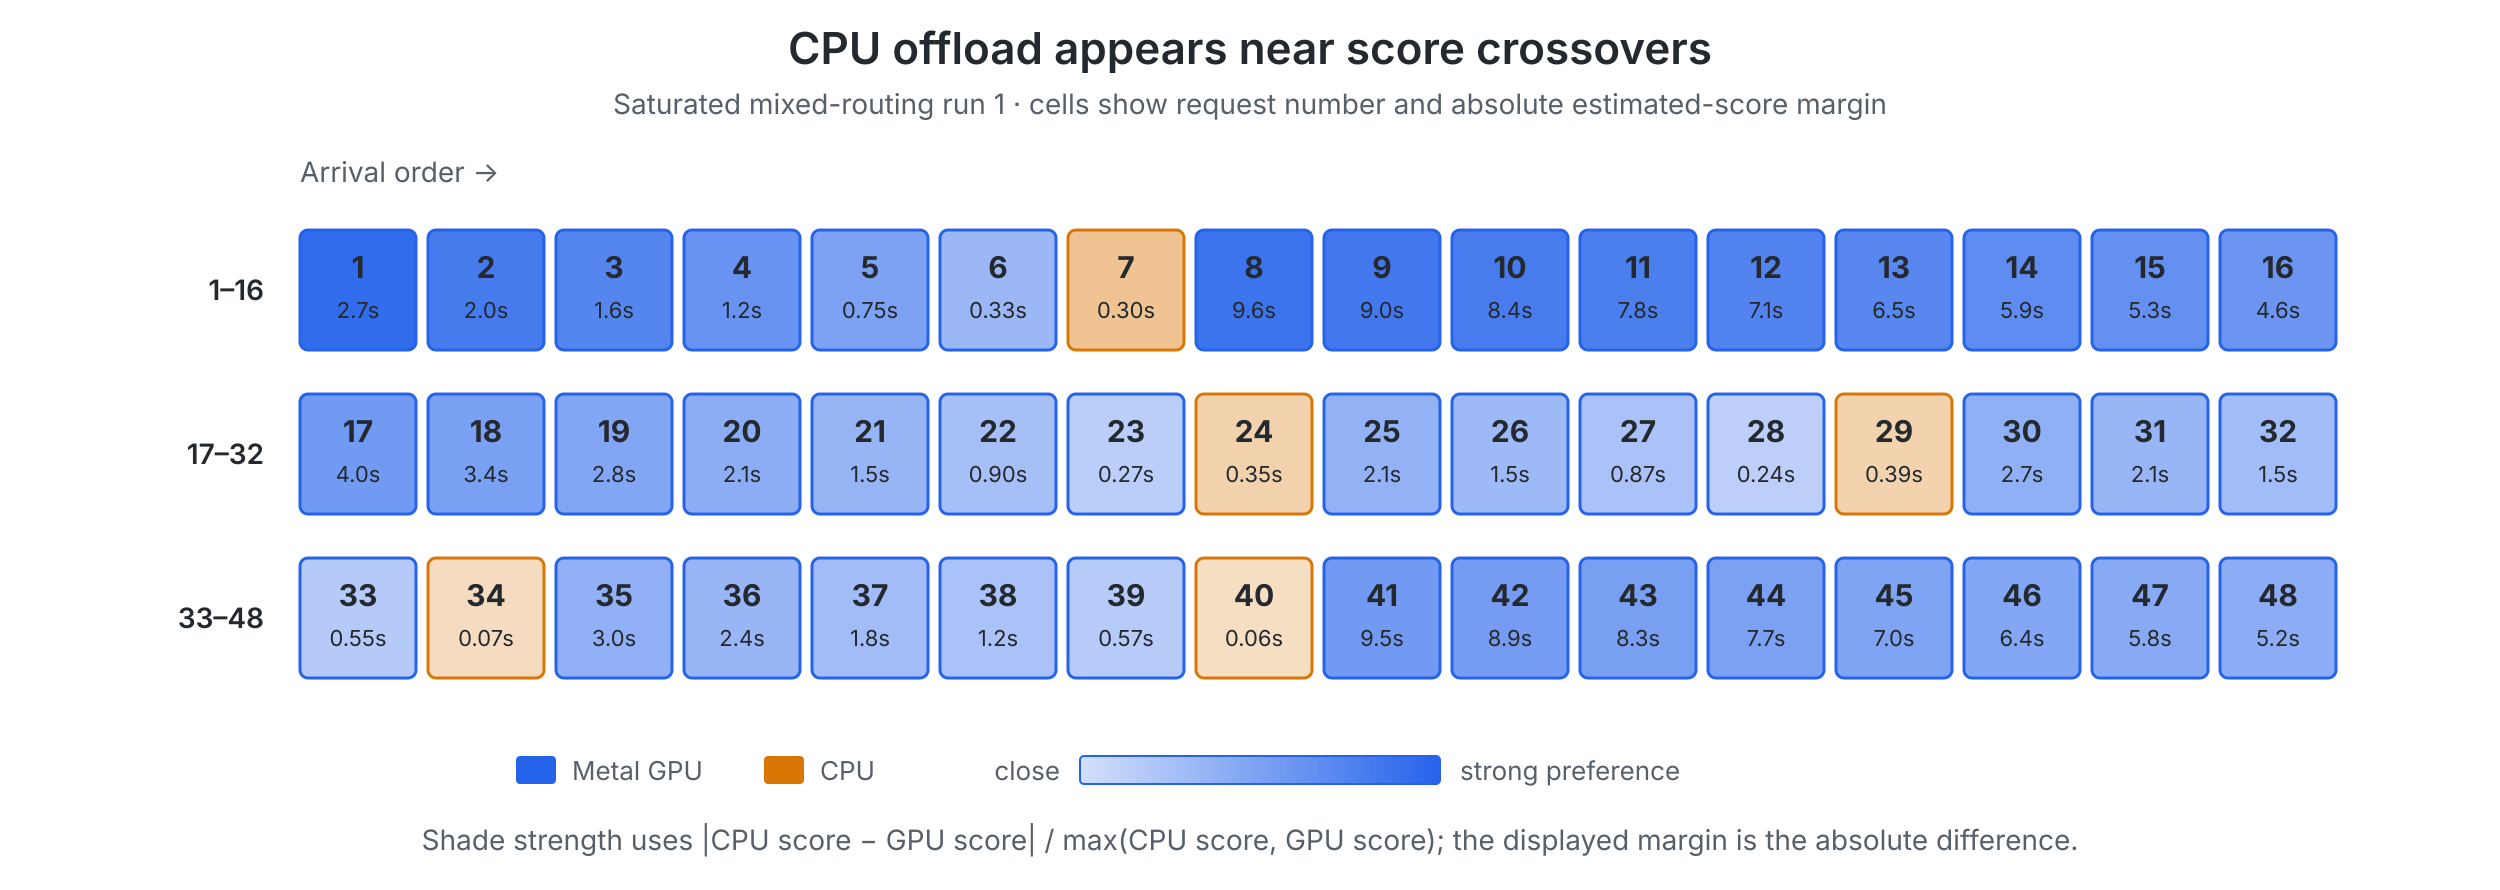
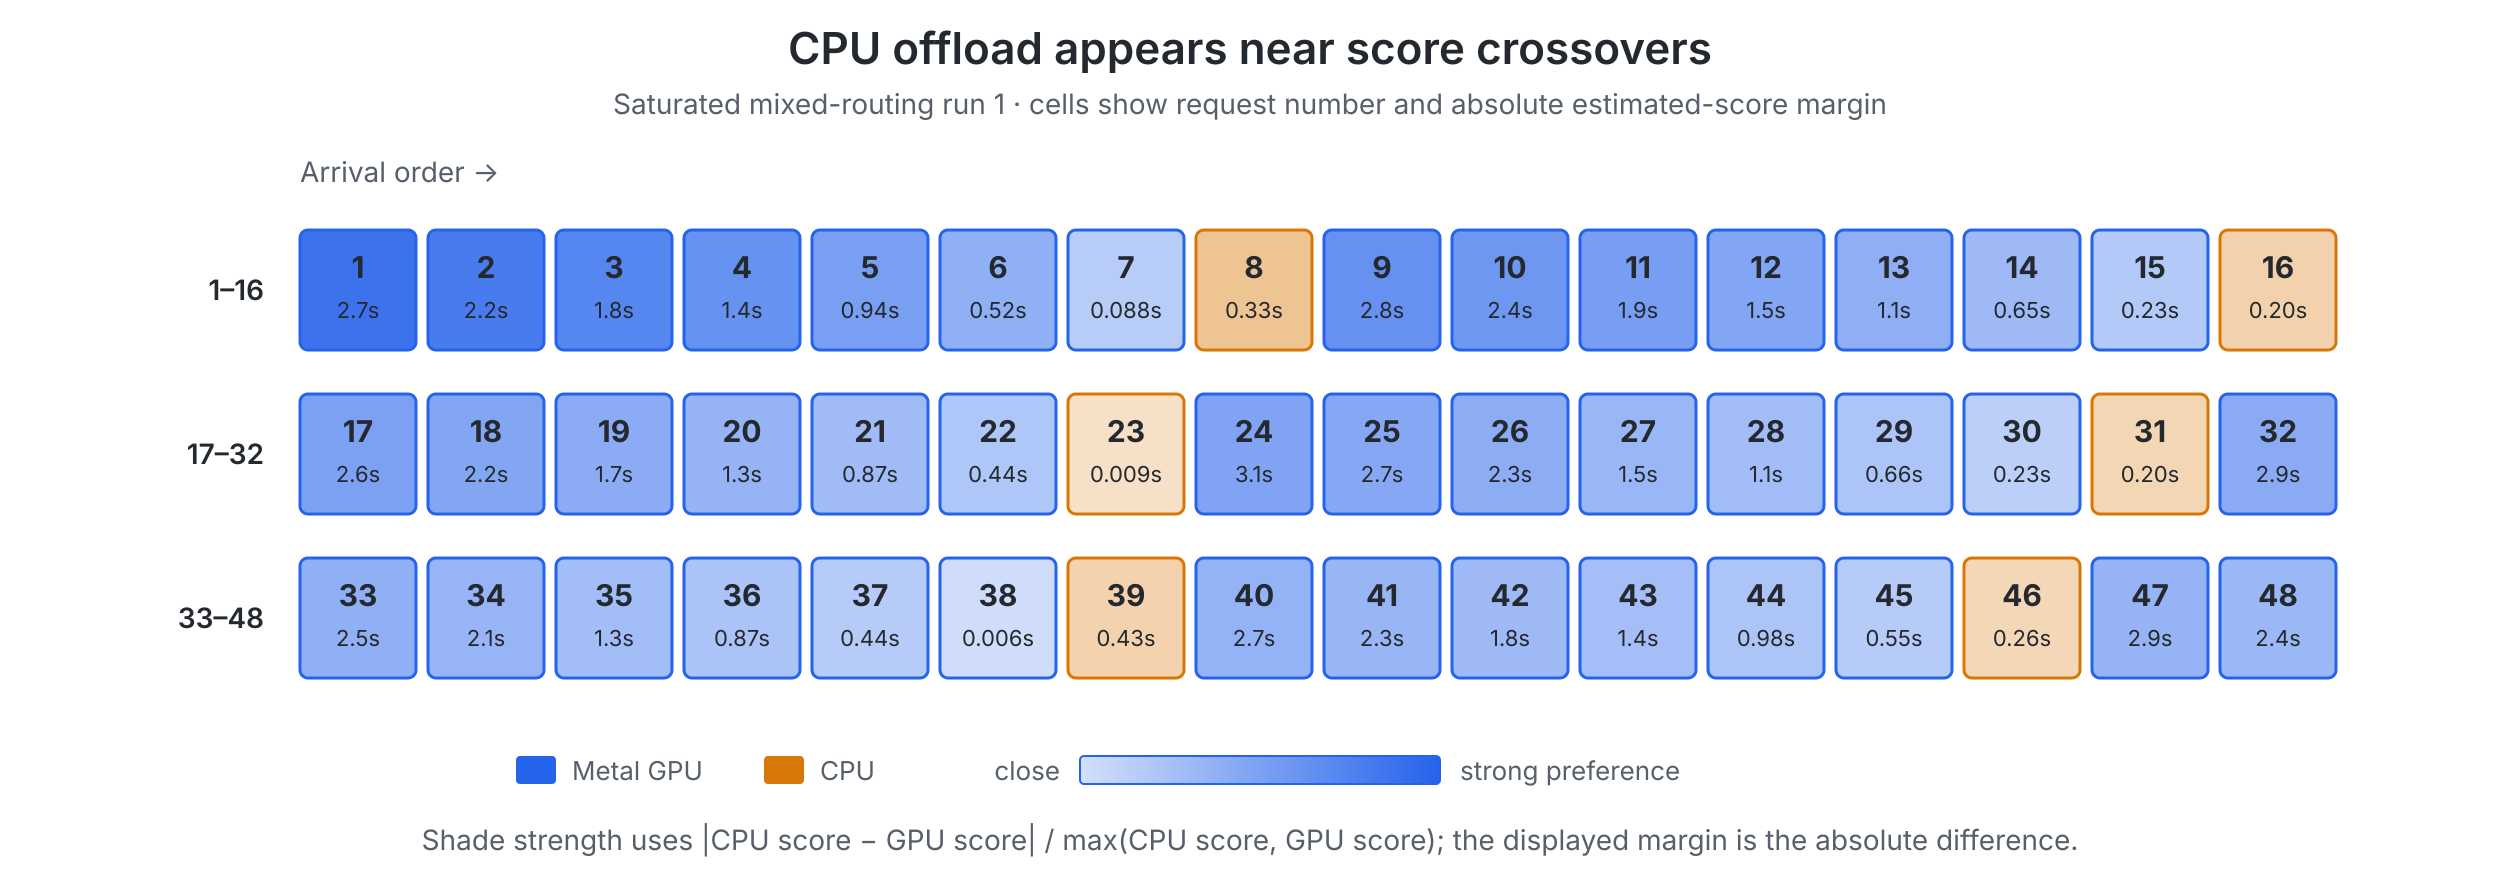
<svg xmlns="http://www.w3.org/2000/svg" width="1250" height="445" viewBox="0 0 1250 445" role="img" aria-labelledby="title desc">
  <style>text{font-family:-apple-system,BlinkMacSystemFont,"Segoe UI",sans-serif;fill:#24292f}.title{font-size:22px;font-weight:600}.subtitle,.note{font-size:14px;fill:#57606a}.row{font-size:14px;font-weight:600}.number{font-size:15px;font-weight:700}.margin{font-size:11px}.legend{font-size:13px;fill:#57606a}</style>
  <defs>
    <linearGradient id="gpuStrength" x1="0" x2="1">
      <stop offset="0" stop-color="#2563eb" stop-opacity=".20" />
      <stop offset="1" stop-color="#2563eb" />
    </linearGradient>
  </defs>
  <rect width="1250" height="445" fill="white" />
  <text x="625" y="32" text-anchor="middle" class="title">CPU offload appears near score crossovers</text>
  <text x="625" y="57" text-anchor="middle" class="subtitle">Saturated mixed-routing run 1 · cells show request number and absolute estimated-score margin</text>
  <text x="150" y="91" class="note">Arrival order →</text>
  <text x="132" y="150" text-anchor="end" class="row">1–16</text>
  <text x="132" y="232" text-anchor="end" class="row">17–32</text>
  <text x="132" y="314" text-anchor="end" class="row">33–48</text>
  <g>
-     <rect x="150" y="115" width="58" height="60" rx="4" fill="#2563eb" fill-opacity="0.941" stroke="#2563eb" stroke-width="1.5" />
+     <rect x="150" y="115" width="58" height="60" rx="4" fill="#2563eb" fill-opacity="0.894" stroke="#2563eb" stroke-width="1.5" />
    <text x="179" y="139" text-anchor="middle" class="number">1</text>
    <text x="179" y="159" text-anchor="middle" class="margin">2.7s</text>
  </g>
  <g>
-     <rect x="214" y="115" width="58" height="60" rx="4" fill="#2563eb" fill-opacity="0.846" stroke="#2563eb" stroke-width="1.5" />
+     <rect x="214" y="115" width="58" height="60" rx="4" fill="#2563eb" fill-opacity="0.834" stroke="#2563eb" stroke-width="1.5" />
    <text x="243" y="139" text-anchor="middle" class="number">2</text>
-     <text x="243" y="159" text-anchor="middle" class="margin">2.0s</text>
-   </g>
-   <g>
-     <rect x="278" y="115" width="58" height="60" rx="4" fill="#2563eb" fill-opacity="0.774" stroke="#2563eb" stroke-width="1.5" />
+     <text x="243" y="159" text-anchor="middle" class="margin">2.2s</text>
+   </g>
+   <g>
+     <rect x="278" y="115" width="58" height="60" rx="4" fill="#2563eb" fill-opacity="0.770" stroke="#2563eb" stroke-width="1.5" />
    <text x="307" y="139" text-anchor="middle" class="number">3</text>
-     <text x="307" y="159" text-anchor="middle" class="margin">1.6s</text>
-   </g>
-   <g>
-     <rect x="342" y="115" width="58" height="60" rx="4" fill="#2563eb" fill-opacity="0.691" stroke="#2563eb" stroke-width="1.5" />
+     <text x="307" y="159" text-anchor="middle" class="margin">1.8s</text>
+   </g>
+   <g>
+     <rect x="342" y="115" width="58" height="60" rx="4" fill="#2563eb" fill-opacity="0.697" stroke="#2563eb" stroke-width="1.5" />
    <text x="371" y="139" text-anchor="middle" class="number">4</text>
-     <text x="371" y="159" text-anchor="middle" class="margin">1.2s</text>
-   </g>
-   <g>
-     <rect x="406" y="115" width="58" height="60" rx="4" fill="#2563eb" fill-opacity="0.592" stroke="#2563eb" stroke-width="1.5" />
+     <text x="371" y="159" text-anchor="middle" class="margin">1.4s</text>
+   </g>
+   <g>
+     <rect x="406" y="115" width="58" height="60" rx="4" fill="#2563eb" fill-opacity="0.612" stroke="#2563eb" stroke-width="1.5" />
    <text x="435" y="139" text-anchor="middle" class="number">5</text>
-     <text x="435" y="159" text-anchor="middle" class="margin">0.75s</text>
-   </g>
-   <g>
-     <rect x="470" y="115" width="58" height="60" rx="4" fill="#2563eb" fill-opacity="0.458" stroke="#2563eb" stroke-width="1.5" />
+     <text x="435" y="159" text-anchor="middle" class="margin">0.94s</text>
+   </g>
+   <g>
+     <rect x="470" y="115" width="58" height="60" rx="4" fill="#2563eb" fill-opacity="0.506" stroke="#2563eb" stroke-width="1.5" />
    <text x="499" y="139" text-anchor="middle" class="number">6</text>
-     <text x="499" y="159" text-anchor="middle" class="margin">0.33s</text>
-   </g>
-   <g>
-     <rect x="534" y="115" width="58" height="60" rx="4" fill="#d97706" fill-opacity="0.437" stroke="#d97706" stroke-width="1.5" />
+     <text x="499" y="159" text-anchor="middle" class="margin">0.52s</text>
+   </g>
+   <g>
+     <rect x="534" y="115" width="58" height="60" rx="4" fill="#2563eb" fill-opacity="0.326" stroke="#2563eb" stroke-width="1.5" />
    <text x="563" y="139" text-anchor="middle" class="number">7</text>
-     <text x="563" y="159" text-anchor="middle" class="margin">0.30s</text>
-   </g>
-   <g>
-     <rect x="598" y="115" width="58" height="60" rx="4" fill="#2563eb" fill-opacity="0.887" stroke="#2563eb" stroke-width="1.5" />
+     <text x="563" y="159" text-anchor="middle" class="margin">0.088s</text>
+   </g>
+   <g>
+     <rect x="598" y="115" width="58" height="60" rx="4" fill="#d97706" fill-opacity="0.432" stroke="#d97706" stroke-width="1.5" />
    <text x="627" y="139" text-anchor="middle" class="number">8</text>
-     <text x="627" y="159" text-anchor="middle" class="margin">9.6s</text>
-   </g>
-   <g>
-     <rect x="662" y="115" width="58" height="60" rx="4" fill="#2563eb" fill-opacity="0.865" stroke="#2563eb" stroke-width="1.5" />
+     <text x="627" y="159" text-anchor="middle" class="margin">0.33s</text>
+   </g>
+   <g>
+     <rect x="662" y="115" width="58" height="60" rx="4" fill="#2563eb" fill-opacity="0.702" stroke="#2563eb" stroke-width="1.5" />
    <text x="691" y="139" text-anchor="middle" class="number">9</text>
-     <text x="691" y="159" text-anchor="middle" class="margin">9.0s</text>
-   </g>
-   <g>
-     <rect x="726" y="115" width="58" height="60" rx="4" fill="#2563eb" fill-opacity="0.842" stroke="#2563eb" stroke-width="1.5" />
+     <text x="691" y="159" text-anchor="middle" class="margin">2.8s</text>
+   </g>
+   <g>
+     <rect x="726" y="115" width="58" height="60" rx="4" fill="#2563eb" fill-opacity="0.662" stroke="#2563eb" stroke-width="1.5" />
    <text x="755" y="139" text-anchor="middle" class="number">10</text>
-     <text x="755" y="159" text-anchor="middle" class="margin">8.4s</text>
-   </g>
-   <g>
-     <rect x="790" y="115" width="58" height="60" rx="4" fill="#2563eb" fill-opacity="0.818" stroke="#2563eb" stroke-width="1.5" />
+     <text x="755" y="159" text-anchor="middle" class="margin">2.4s</text>
+   </g>
+   <g>
+     <rect x="790" y="115" width="58" height="60" rx="4" fill="#2563eb" fill-opacity="0.618" stroke="#2563eb" stroke-width="1.5" />
    <text x="819" y="139" text-anchor="middle" class="number">11</text>
-     <text x="819" y="159" text-anchor="middle" class="margin">7.8s</text>
-   </g>
-   <g>
-     <rect x="854" y="115" width="58" height="60" rx="4" fill="#2563eb" fill-opacity="0.792" stroke="#2563eb" stroke-width="1.5" />
+     <text x="819" y="159" text-anchor="middle" class="margin">1.9s</text>
+   </g>
+   <g>
+     <rect x="854" y="115" width="58" height="60" rx="4" fill="#2563eb" fill-opacity="0.569" stroke="#2563eb" stroke-width="1.5" />
    <text x="883" y="139" text-anchor="middle" class="number">12</text>
-     <text x="883" y="159" text-anchor="middle" class="margin">7.1s</text>
-   </g>
-   <g>
-     <rect x="918" y="115" width="58" height="60" rx="4" fill="#2563eb" fill-opacity="0.766" stroke="#2563eb" stroke-width="1.5" />
+     <text x="883" y="159" text-anchor="middle" class="margin">1.5s</text>
+   </g>
+   <g>
+     <rect x="918" y="115" width="58" height="60" rx="4" fill="#2563eb" fill-opacity="0.512" stroke="#2563eb" stroke-width="1.5" />
    <text x="947" y="139" text-anchor="middle" class="number">13</text>
-     <text x="947" y="159" text-anchor="middle" class="margin">6.5s</text>
-   </g>
-   <g>
-     <rect x="982" y="115" width="58" height="60" rx="4" fill="#2563eb" fill-opacity="0.738" stroke="#2563eb" stroke-width="1.5" />
+     <text x="947" y="159" text-anchor="middle" class="margin">1.1s</text>
+   </g>
+   <g>
+     <rect x="982" y="115" width="58" height="60" rx="4" fill="#2563eb" fill-opacity="0.442" stroke="#2563eb" stroke-width="1.5" />
    <text x="1011" y="139" text-anchor="middle" class="number">14</text>
-     <text x="1011" y="159" text-anchor="middle" class="margin">5.9s</text>
-   </g>
-   <g>
-     <rect x="1046" y="115" width="58" height="60" rx="4" fill="#2563eb" fill-opacity="0.708" stroke="#2563eb" stroke-width="1.5" />
+     <text x="1011" y="159" text-anchor="middle" class="margin">0.65s</text>
+   </g>
+   <g>
+     <rect x="1046" y="115" width="58" height="60" rx="4" fill="#2563eb" fill-opacity="0.344" stroke="#2563eb" stroke-width="1.5" />
    <text x="1075" y="139" text-anchor="middle" class="number">15</text>
-     <text x="1075" y="159" text-anchor="middle" class="margin">5.3s</text>
-   </g>
-   <g>
-     <rect x="1110" y="115" width="58" height="60" rx="4" fill="#2563eb" fill-opacity="0.678" stroke="#2563eb" stroke-width="1.5" />
+     <text x="1075" y="159" text-anchor="middle" class="margin">0.23s</text>
+   </g>
+   <g>
+     <rect x="1110" y="115" width="58" height="60" rx="4" fill="#d97706" fill-opacity="0.333" stroke="#d97706" stroke-width="1.5" />
    <text x="1139" y="139" text-anchor="middle" class="number">16</text>
-     <text x="1139" y="159" text-anchor="middle" class="margin">4.6s</text>
-   </g>
-   <g>
-     <rect x="150" y="197" width="58" height="60" rx="4" fill="#2563eb" fill-opacity="0.645" stroke="#2563eb" stroke-width="1.5" />
+     <text x="1139" y="159" text-anchor="middle" class="margin">0.20s</text>
+   </g>
+   <g>
+     <rect x="150" y="197" width="58" height="60" rx="4" fill="#2563eb" fill-opacity="0.601" stroke="#2563eb" stroke-width="1.5" />
    <text x="179" y="221" text-anchor="middle" class="number">17</text>
-     <text x="179" y="241" text-anchor="middle" class="margin">4.0s</text>
-   </g>
-   <g>
-     <rect x="214" y="197" width="58" height="60" rx="4" fill="#2563eb" fill-opacity="0.609" stroke="#2563eb" stroke-width="1.5" />
+     <text x="179" y="241" text-anchor="middle" class="margin">2.6s</text>
+   </g>
+   <g>
+     <rect x="214" y="197" width="58" height="60" rx="4" fill="#2563eb" fill-opacity="0.567" stroke="#2563eb" stroke-width="1.5" />
    <text x="243" y="221" text-anchor="middle" class="number">18</text>
-     <text x="243" y="241" text-anchor="middle" class="margin">3.4s</text>
-   </g>
-   <g>
-     <rect x="278" y="197" width="58" height="60" rx="4" fill="#2563eb" fill-opacity="0.569" stroke="#2563eb" stroke-width="1.5" />
+     <text x="243" y="241" text-anchor="middle" class="margin">2.2s</text>
+   </g>
+   <g>
+     <rect x="278" y="197" width="58" height="60" rx="4" fill="#2563eb" fill-opacity="0.528" stroke="#2563eb" stroke-width="1.5" />
    <text x="307" y="221" text-anchor="middle" class="number">19</text>
-     <text x="307" y="241" text-anchor="middle" class="margin">2.8s</text>
-   </g>
-   <g>
-     <rect x="342" y="197" width="58" height="60" rx="4" fill="#2563eb" fill-opacity="0.525" stroke="#2563eb" stroke-width="1.5" />
+     <text x="307" y="241" text-anchor="middle" class="margin">1.7s</text>
+   </g>
+   <g>
+     <rect x="342" y="197" width="58" height="60" rx="4" fill="#2563eb" fill-opacity="0.485" stroke="#2563eb" stroke-width="1.5" />
    <text x="371" y="221" text-anchor="middle" class="number">20</text>
-     <text x="371" y="241" text-anchor="middle" class="margin">2.1s</text>
-   </g>
-   <g>
-     <rect x="406" y="197" width="58" height="60" rx="4" fill="#2563eb" fill-opacity="0.474" stroke="#2563eb" stroke-width="1.5" />
+     <text x="371" y="241" text-anchor="middle" class="margin">1.3s</text>
+   </g>
+   <g>
+     <rect x="406" y="197" width="58" height="60" rx="4" fill="#2563eb" fill-opacity="0.432" stroke="#2563eb" stroke-width="1.5" />
    <text x="435" y="221" text-anchor="middle" class="number">21</text>
-     <text x="435" y="241" text-anchor="middle" class="margin">1.5s</text>
-   </g>
-   <g>
-     <rect x="470" y="197" width="58" height="60" rx="4" fill="#2563eb" fill-opacity="0.410" stroke="#2563eb" stroke-width="1.5" />
+     <text x="435" y="241" text-anchor="middle" class="margin">0.87s</text>
+   </g>
+   <g>
+     <rect x="470" y="197" width="58" height="60" rx="4" fill="#2563eb" fill-opacity="0.365" stroke="#2563eb" stroke-width="1.5" />
    <text x="499" y="221" text-anchor="middle" class="number">22</text>
-     <text x="499" y="241" text-anchor="middle" class="margin">0.90s</text>
-   </g>
-   <g>
-     <rect x="534" y="197" width="58" height="60" rx="4" fill="#2563eb" fill-opacity="0.316" stroke="#2563eb" stroke-width="1.5" />
+     <text x="499" y="241" text-anchor="middle" class="margin">0.44s</text>
+   </g>
+   <g>
+     <rect x="534" y="197" width="58" height="60" rx="4" fill="#d97706" fill-opacity="0.224" stroke="#d97706" stroke-width="1.5" />
    <text x="563" y="221" text-anchor="middle" class="number">23</text>
-     <text x="563" y="241" text-anchor="middle" class="margin">0.27s</text>
-   </g>
-   <g>
-     <rect x="598" y="197" width="58" height="60" rx="4" fill="#d97706" fill-opacity="0.329" stroke="#d97706" stroke-width="1.5" />
+     <text x="563" y="241" text-anchor="middle" class="margin">0.009s</text>
+   </g>
+   <g>
+     <rect x="598" y="197" width="58" height="60" rx="4" fill="#2563eb" fill-opacity="0.580" stroke="#2563eb" stroke-width="1.5" />
    <text x="627" y="221" text-anchor="middle" class="number">24</text>
-     <text x="627" y="241" text-anchor="middle" class="margin">0.35s</text>
-   </g>
-   <g>
-     <rect x="662" y="197" width="58" height="60" rx="4" fill="#2563eb" fill-opacity="0.494" stroke="#2563eb" stroke-width="1.5" />
+     <text x="627" y="241" text-anchor="middle" class="margin">3.1s</text>
+   </g>
+   <g>
+     <rect x="662" y="197" width="58" height="60" rx="4" fill="#2563eb" fill-opacity="0.553" stroke="#2563eb" stroke-width="1.5" />
    <text x="691" y="221" text-anchor="middle" class="number">25</text>
-     <text x="691" y="241" text-anchor="middle" class="margin">2.1s</text>
-   </g>
-   <g>
-     <rect x="726" y="197" width="58" height="60" rx="4" fill="#2563eb" fill-opacity="0.448" stroke="#2563eb" stroke-width="1.5" />
+     <text x="691" y="241" text-anchor="middle" class="margin">2.7s</text>
+   </g>
+   <g>
+     <rect x="726" y="197" width="58" height="60" rx="4" fill="#2563eb" fill-opacity="0.524" stroke="#2563eb" stroke-width="1.5" />
    <text x="755" y="221" text-anchor="middle" class="number">26</text>
-     <text x="755" y="241" text-anchor="middle" class="margin">1.5s</text>
-   </g>
-   <g>
-     <rect x="790" y="197" width="58" height="60" rx="4" fill="#2563eb" fill-opacity="0.389" stroke="#2563eb" stroke-width="1.5" />
+     <text x="755" y="241" text-anchor="middle" class="margin">2.3s</text>
+   </g>
+   <g>
+     <rect x="790" y="197" width="58" height="60" rx="4" fill="#2563eb" fill-opacity="0.468" stroke="#2563eb" stroke-width="1.5" />
    <text x="819" y="221" text-anchor="middle" class="number">27</text>
-     <text x="819" y="241" text-anchor="middle" class="margin">0.87s</text>
-   </g>
-   <g>
-     <rect x="854" y="197" width="58" height="60" rx="4" fill="#2563eb" fill-opacity="0.301" stroke="#2563eb" stroke-width="1.5" />
+     <text x="819" y="241" text-anchor="middle" class="margin">1.5s</text>
+   </g>
+   <g>
+     <rect x="854" y="197" width="58" height="60" rx="4" fill="#2563eb" fill-opacity="0.428" stroke="#2563eb" stroke-width="1.5" />
    <text x="883" y="221" text-anchor="middle" class="number">28</text>
-     <text x="883" y="241" text-anchor="middle" class="margin">0.24s</text>
-   </g>
-   <g>
-     <rect x="918" y="197" width="58" height="60" rx="4" fill="#d97706" fill-opacity="0.324" stroke="#d97706" stroke-width="1.5" />
+     <text x="883" y="241" text-anchor="middle" class="margin">1.1s</text>
+   </g>
+   <g>
+     <rect x="918" y="197" width="58" height="60" rx="4" fill="#2563eb" fill-opacity="0.378" stroke="#2563eb" stroke-width="1.5" />
    <text x="947" y="221" text-anchor="middle" class="number">29</text>
-     <text x="947" y="241" text-anchor="middle" class="margin">0.39s</text>
-   </g>
-   <g>
-     <rect x="982" y="197" width="58" height="60" rx="4" fill="#2563eb" fill-opacity="0.507" stroke="#2563eb" stroke-width="1.5" />
+     <text x="947" y="241" text-anchor="middle" class="margin">0.66s</text>
+   </g>
+   <g>
+     <rect x="982" y="197" width="58" height="60" rx="4" fill="#2563eb" fill-opacity="0.305" stroke="#2563eb" stroke-width="1.5" />
    <text x="1011" y="221" text-anchor="middle" class="number">30</text>
-     <text x="1011" y="241" text-anchor="middle" class="margin">2.7s</text>
-   </g>
-   <g>
-     <rect x="1046" y="197" width="58" height="60" rx="4" fill="#2563eb" fill-opacity="0.470" stroke="#2563eb" stroke-width="1.5" />
+     <text x="1011" y="241" text-anchor="middle" class="margin">0.23s</text>
+   </g>
+   <g>
+     <rect x="1046" y="197" width="58" height="60" rx="4" fill="#d97706" fill-opacity="0.297" stroke="#d97706" stroke-width="1.5" />
    <text x="1075" y="221" text-anchor="middle" class="number">31</text>
-     <text x="1075" y="241" text-anchor="middle" class="margin">2.1s</text>
-   </g>
-   <g>
-     <rect x="1110" y="197" width="58" height="60" rx="4" fill="#2563eb" fill-opacity="0.426" stroke="#2563eb" stroke-width="1.5" />
+     <text x="1075" y="241" text-anchor="middle" class="margin">0.20s</text>
+   </g>
+   <g>
+     <rect x="1110" y="197" width="58" height="60" rx="4" fill="#2563eb" fill-opacity="0.532" stroke="#2563eb" stroke-width="1.5" />
    <text x="1139" y="221" text-anchor="middle" class="number">32</text>
-     <text x="1139" y="241" text-anchor="middle" class="margin">1.5s</text>
-   </g>
-   <g>
-     <rect x="150" y="279" width="58" height="60" rx="4" fill="#2563eb" fill-opacity="0.339" stroke="#2563eb" stroke-width="1.5" />
+     <text x="1139" y="241" text-anchor="middle" class="margin">2.9s</text>
+   </g>
+   <g>
+     <rect x="150" y="279" width="58" height="60" rx="4" fill="#2563eb" fill-opacity="0.507" stroke="#2563eb" stroke-width="1.5" />
    <text x="179" y="303" text-anchor="middle" class="number">33</text>
-     <text x="179" y="323" text-anchor="middle" class="margin">0.55s</text>
-   </g>
-   <g>
-     <rect x="214" y="279" width="58" height="60" rx="4" fill="#d97706" fill-opacity="0.251" stroke="#d97706" stroke-width="1.5" />
+     <text x="179" y="323" text-anchor="middle" class="margin">2.5s</text>
+   </g>
+   <g>
+     <rect x="214" y="279" width="58" height="60" rx="4" fill="#2563eb" fill-opacity="0.479" stroke="#2563eb" stroke-width="1.5" />
    <text x="243" y="303" text-anchor="middle" class="number">34</text>
-     <text x="243" y="323" text-anchor="middle" class="margin">0.07s</text>
-   </g>
-   <g>
-     <rect x="278" y="279" width="58" height="60" rx="4" fill="#2563eb" fill-opacity="0.501" stroke="#2563eb" stroke-width="1.5" />
+     <text x="243" y="323" text-anchor="middle" class="margin">2.1s</text>
+   </g>
+   <g>
+     <rect x="278" y="279" width="58" height="60" rx="4" fill="#2563eb" fill-opacity="0.424" stroke="#2563eb" stroke-width="1.5" />
    <text x="307" y="303" text-anchor="middle" class="number">35</text>
-     <text x="307" y="323" text-anchor="middle" class="margin">3.0s</text>
-   </g>
-   <g>
-     <rect x="342" y="279" width="58" height="60" rx="4" fill="#2563eb" fill-opacity="0.470" stroke="#2563eb" stroke-width="1.5" />
+     <text x="307" y="323" text-anchor="middle" class="margin">1.3s</text>
+   </g>
+   <g>
+     <rect x="342" y="279" width="58" height="60" rx="4" fill="#2563eb" fill-opacity="0.383" stroke="#2563eb" stroke-width="1.5" />
    <text x="371" y="303" text-anchor="middle" class="number">36</text>
-     <text x="371" y="323" text-anchor="middle" class="margin">2.4s</text>
-   </g>
-   <g>
-     <rect x="406" y="279" width="58" height="60" rx="4" fill="#2563eb" fill-opacity="0.433" stroke="#2563eb" stroke-width="1.5" />
+     <text x="371" y="323" text-anchor="middle" class="margin">0.87s</text>
+   </g>
+   <g>
+     <rect x="406" y="279" width="58" height="60" rx="4" fill="#2563eb" fill-opacity="0.330" stroke="#2563eb" stroke-width="1.5" />
    <text x="435" y="303" text-anchor="middle" class="number">37</text>
-     <text x="435" y="323" text-anchor="middle" class="margin">1.8s</text>
-   </g>
-   <g>
-     <rect x="470" y="279" width="58" height="60" rx="4" fill="#2563eb" fill-opacity="0.389" stroke="#2563eb" stroke-width="1.5" />
+     <text x="435" y="323" text-anchor="middle" class="margin">0.44s</text>
+   </g>
+   <g>
+     <rect x="470" y="279" width="58" height="60" rx="4" fill="#2563eb" fill-opacity="0.215" stroke="#2563eb" stroke-width="1.5" />
    <text x="499" y="303" text-anchor="middle" class="number">38</text>
-     <text x="499" y="323" text-anchor="middle" class="margin">1.2s</text>
-   </g>
-   <g>
-     <rect x="534" y="279" width="58" height="60" rx="4" fill="#2563eb" fill-opacity="0.331" stroke="#2563eb" stroke-width="1.5" />
+     <text x="499" y="323" text-anchor="middle" class="margin">0.006s</text>
+   </g>
+   <g>
+     <rect x="534" y="279" width="58" height="60" rx="4" fill="#d97706" fill-opacity="0.326" stroke="#d97706" stroke-width="1.5" />
    <text x="563" y="303" text-anchor="middle" class="number">39</text>
-     <text x="563" y="323" text-anchor="middle" class="margin">0.57s</text>
-   </g>
-   <g>
-     <rect x="598" y="279" width="58" height="60" rx="4" fill="#d97706" fill-opacity="0.244" stroke="#d97706" stroke-width="1.5" />
+     <text x="563" y="323" text-anchor="middle" class="margin">0.43s</text>
+   </g>
+   <g>
+     <rect x="598" y="279" width="58" height="60" rx="4" fill="#2563eb" fill-opacity="0.492" stroke="#2563eb" stroke-width="1.5" />
    <text x="627" y="303" text-anchor="middle" class="number">40</text>
-     <text x="627" y="323" text-anchor="middle" class="margin">0.06s</text>
-   </g>
-   <g>
-     <rect x="662" y="279" width="58" height="60" rx="4" fill="#2563eb" fill-opacity="0.643" stroke="#2563eb" stroke-width="1.5" />
+     <text x="627" y="323" text-anchor="middle" class="margin">2.7s</text>
+   </g>
+   <g>
+     <rect x="662" y="279" width="58" height="60" rx="4" fill="#2563eb" fill-opacity="0.469" stroke="#2563eb" stroke-width="1.5" />
    <text x="691" y="303" text-anchor="middle" class="number">41</text>
-     <text x="691" y="323" text-anchor="middle" class="margin">9.5s</text>
-   </g>
-   <g>
-     <rect x="726" y="279" width="58" height="60" rx="4" fill="#2563eb" fill-opacity="0.629" stroke="#2563eb" stroke-width="1.5" />
+     <text x="691" y="323" text-anchor="middle" class="margin">2.3s</text>
+   </g>
+   <g>
+     <rect x="726" y="279" width="58" height="60" rx="4" fill="#2563eb" fill-opacity="0.442" stroke="#2563eb" stroke-width="1.5" />
    <text x="755" y="303" text-anchor="middle" class="number">42</text>
-     <text x="755" y="323" text-anchor="middle" class="margin">8.9s</text>
-   </g>
-   <g>
-     <rect x="790" y="279" width="58" height="60" rx="4" fill="#2563eb" fill-opacity="0.613" stroke="#2563eb" stroke-width="1.5" />
+     <text x="755" y="323" text-anchor="middle" class="margin">1.8s</text>
+   </g>
+   <g>
+     <rect x="790" y="279" width="58" height="60" rx="4" fill="#2563eb" fill-opacity="0.412" stroke="#2563eb" stroke-width="1.5" />
    <text x="819" y="303" text-anchor="middle" class="number">43</text>
-     <text x="819" y="323" text-anchor="middle" class="margin">8.3s</text>
-   </g>
-   <g>
-     <rect x="854" y="279" width="58" height="60" rx="4" fill="#2563eb" fill-opacity="0.598" stroke="#2563eb" stroke-width="1.5" />
+     <text x="819" y="323" text-anchor="middle" class="margin">1.4s</text>
+   </g>
+   <g>
+     <rect x="854" y="279" width="58" height="60" rx="4" fill="#2563eb" fill-opacity="0.377" stroke="#2563eb" stroke-width="1.5" />
    <text x="883" y="303" text-anchor="middle" class="number">44</text>
-     <text x="883" y="323" text-anchor="middle" class="margin">7.7s</text>
-   </g>
-   <g>
-     <rect x="918" y="279" width="58" height="60" rx="4" fill="#2563eb" fill-opacity="0.581" stroke="#2563eb" stroke-width="1.5" />
+     <text x="883" y="323" text-anchor="middle" class="margin">0.98s</text>
+   </g>
+   <g>
+     <rect x="918" y="279" width="58" height="60" rx="4" fill="#2563eb" fill-opacity="0.332" stroke="#2563eb" stroke-width="1.5" />
    <text x="947" y="303" text-anchor="middle" class="number">45</text>
-     <text x="947" y="323" text-anchor="middle" class="margin">7.0s</text>
-   </g>
-   <g>
-     <rect x="982" y="279" width="58" height="60" rx="4" fill="#2563eb" fill-opacity="0.564" stroke="#2563eb" stroke-width="1.5" />
+     <text x="947" y="323" text-anchor="middle" class="margin">0.55s</text>
+   </g>
+   <g>
+     <rect x="982" y="279" width="58" height="60" rx="4" fill="#d97706" fill-opacity="0.290" stroke="#d97706" stroke-width="1.5" />
    <text x="1011" y="303" text-anchor="middle" class="number">46</text>
-     <text x="1011" y="323" text-anchor="middle" class="margin">6.4s</text>
-   </g>
-   <g>
-     <rect x="1046" y="279" width="58" height="60" rx="4" fill="#2563eb" fill-opacity="0.546" stroke="#2563eb" stroke-width="1.5" />
+     <text x="1011" y="323" text-anchor="middle" class="margin">0.26s</text>
+   </g>
+   <g>
+     <rect x="1046" y="279" width="58" height="60" rx="4" fill="#2563eb" fill-opacity="0.482" stroke="#2563eb" stroke-width="1.5" />
    <text x="1075" y="303" text-anchor="middle" class="number">47</text>
-     <text x="1075" y="323" text-anchor="middle" class="margin">5.8s</text>
-   </g>
-   <g>
-     <rect x="1110" y="279" width="58" height="60" rx="4" fill="#2563eb" fill-opacity="0.527" stroke="#2563eb" stroke-width="1.5" />
+     <text x="1075" y="323" text-anchor="middle" class="margin">2.9s</text>
+   </g>
+   <g>
+     <rect x="1110" y="279" width="58" height="60" rx="4" fill="#2563eb" fill-opacity="0.456" stroke="#2563eb" stroke-width="1.5" />
    <text x="1139" y="303" text-anchor="middle" class="number">48</text>
-     <text x="1139" y="323" text-anchor="middle" class="margin">5.2s</text>
+     <text x="1139" y="323" text-anchor="middle" class="margin">2.4s</text>
  </g>
  <rect x="258" y="378" width="20" height="14" rx="2" fill="#2563eb" />
  <text x="286" y="390" class="legend">Metal GPU</text>
  <rect x="382" y="378" width="20" height="14" rx="2" fill="#d97706" />
  <text x="410" y="390" class="legend">CPU</text>
  <rect x="540" y="378" width="180" height="14" rx="2" fill="url(#gpuStrength)" stroke="#2563eb" stroke-width="1" />
  <text x="530" y="390" text-anchor="end" class="legend">close</text>
  <text x="730" y="390" class="legend">strong preference</text>
  <text x="625" y="425" text-anchor="middle" class="note">Shade strength uses |CPU score − GPU score| / max(CPU score, GPU score); the displayed margin is the absolute difference.</text>
</svg>
